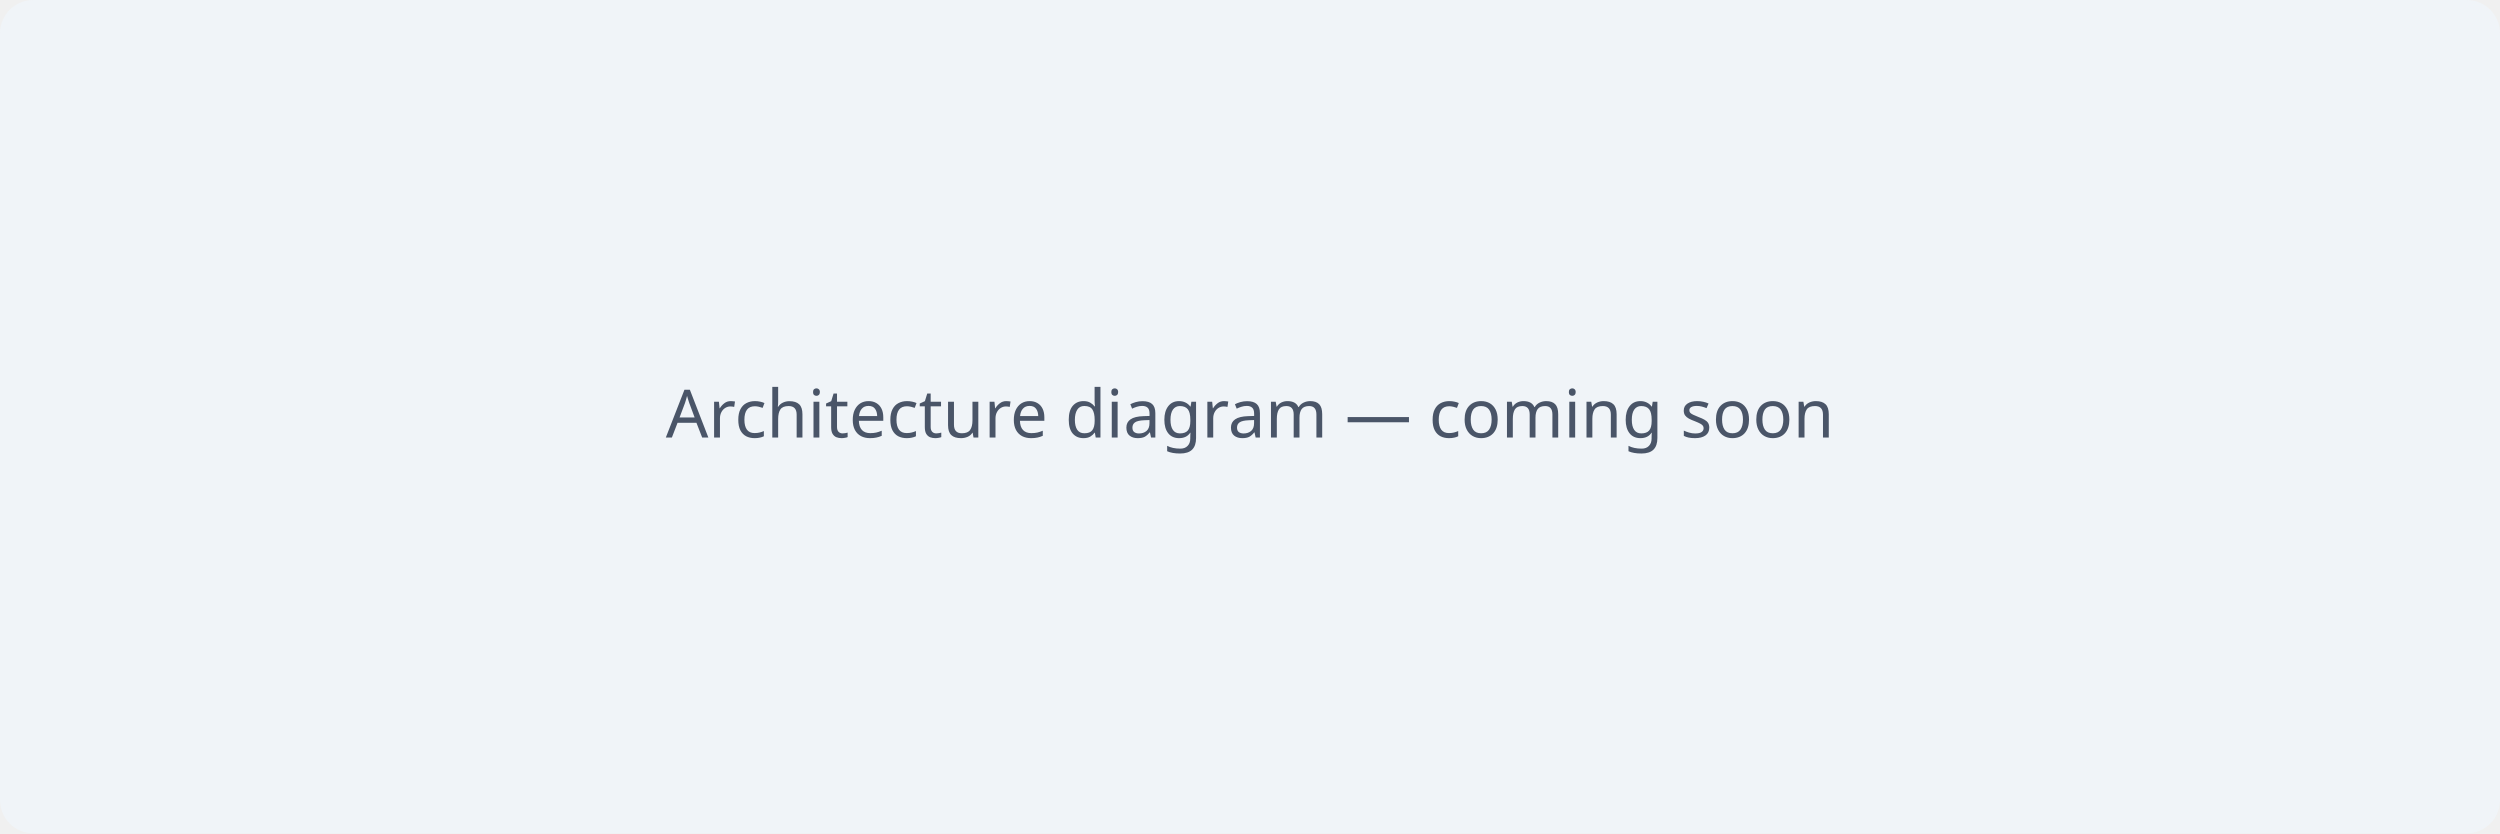
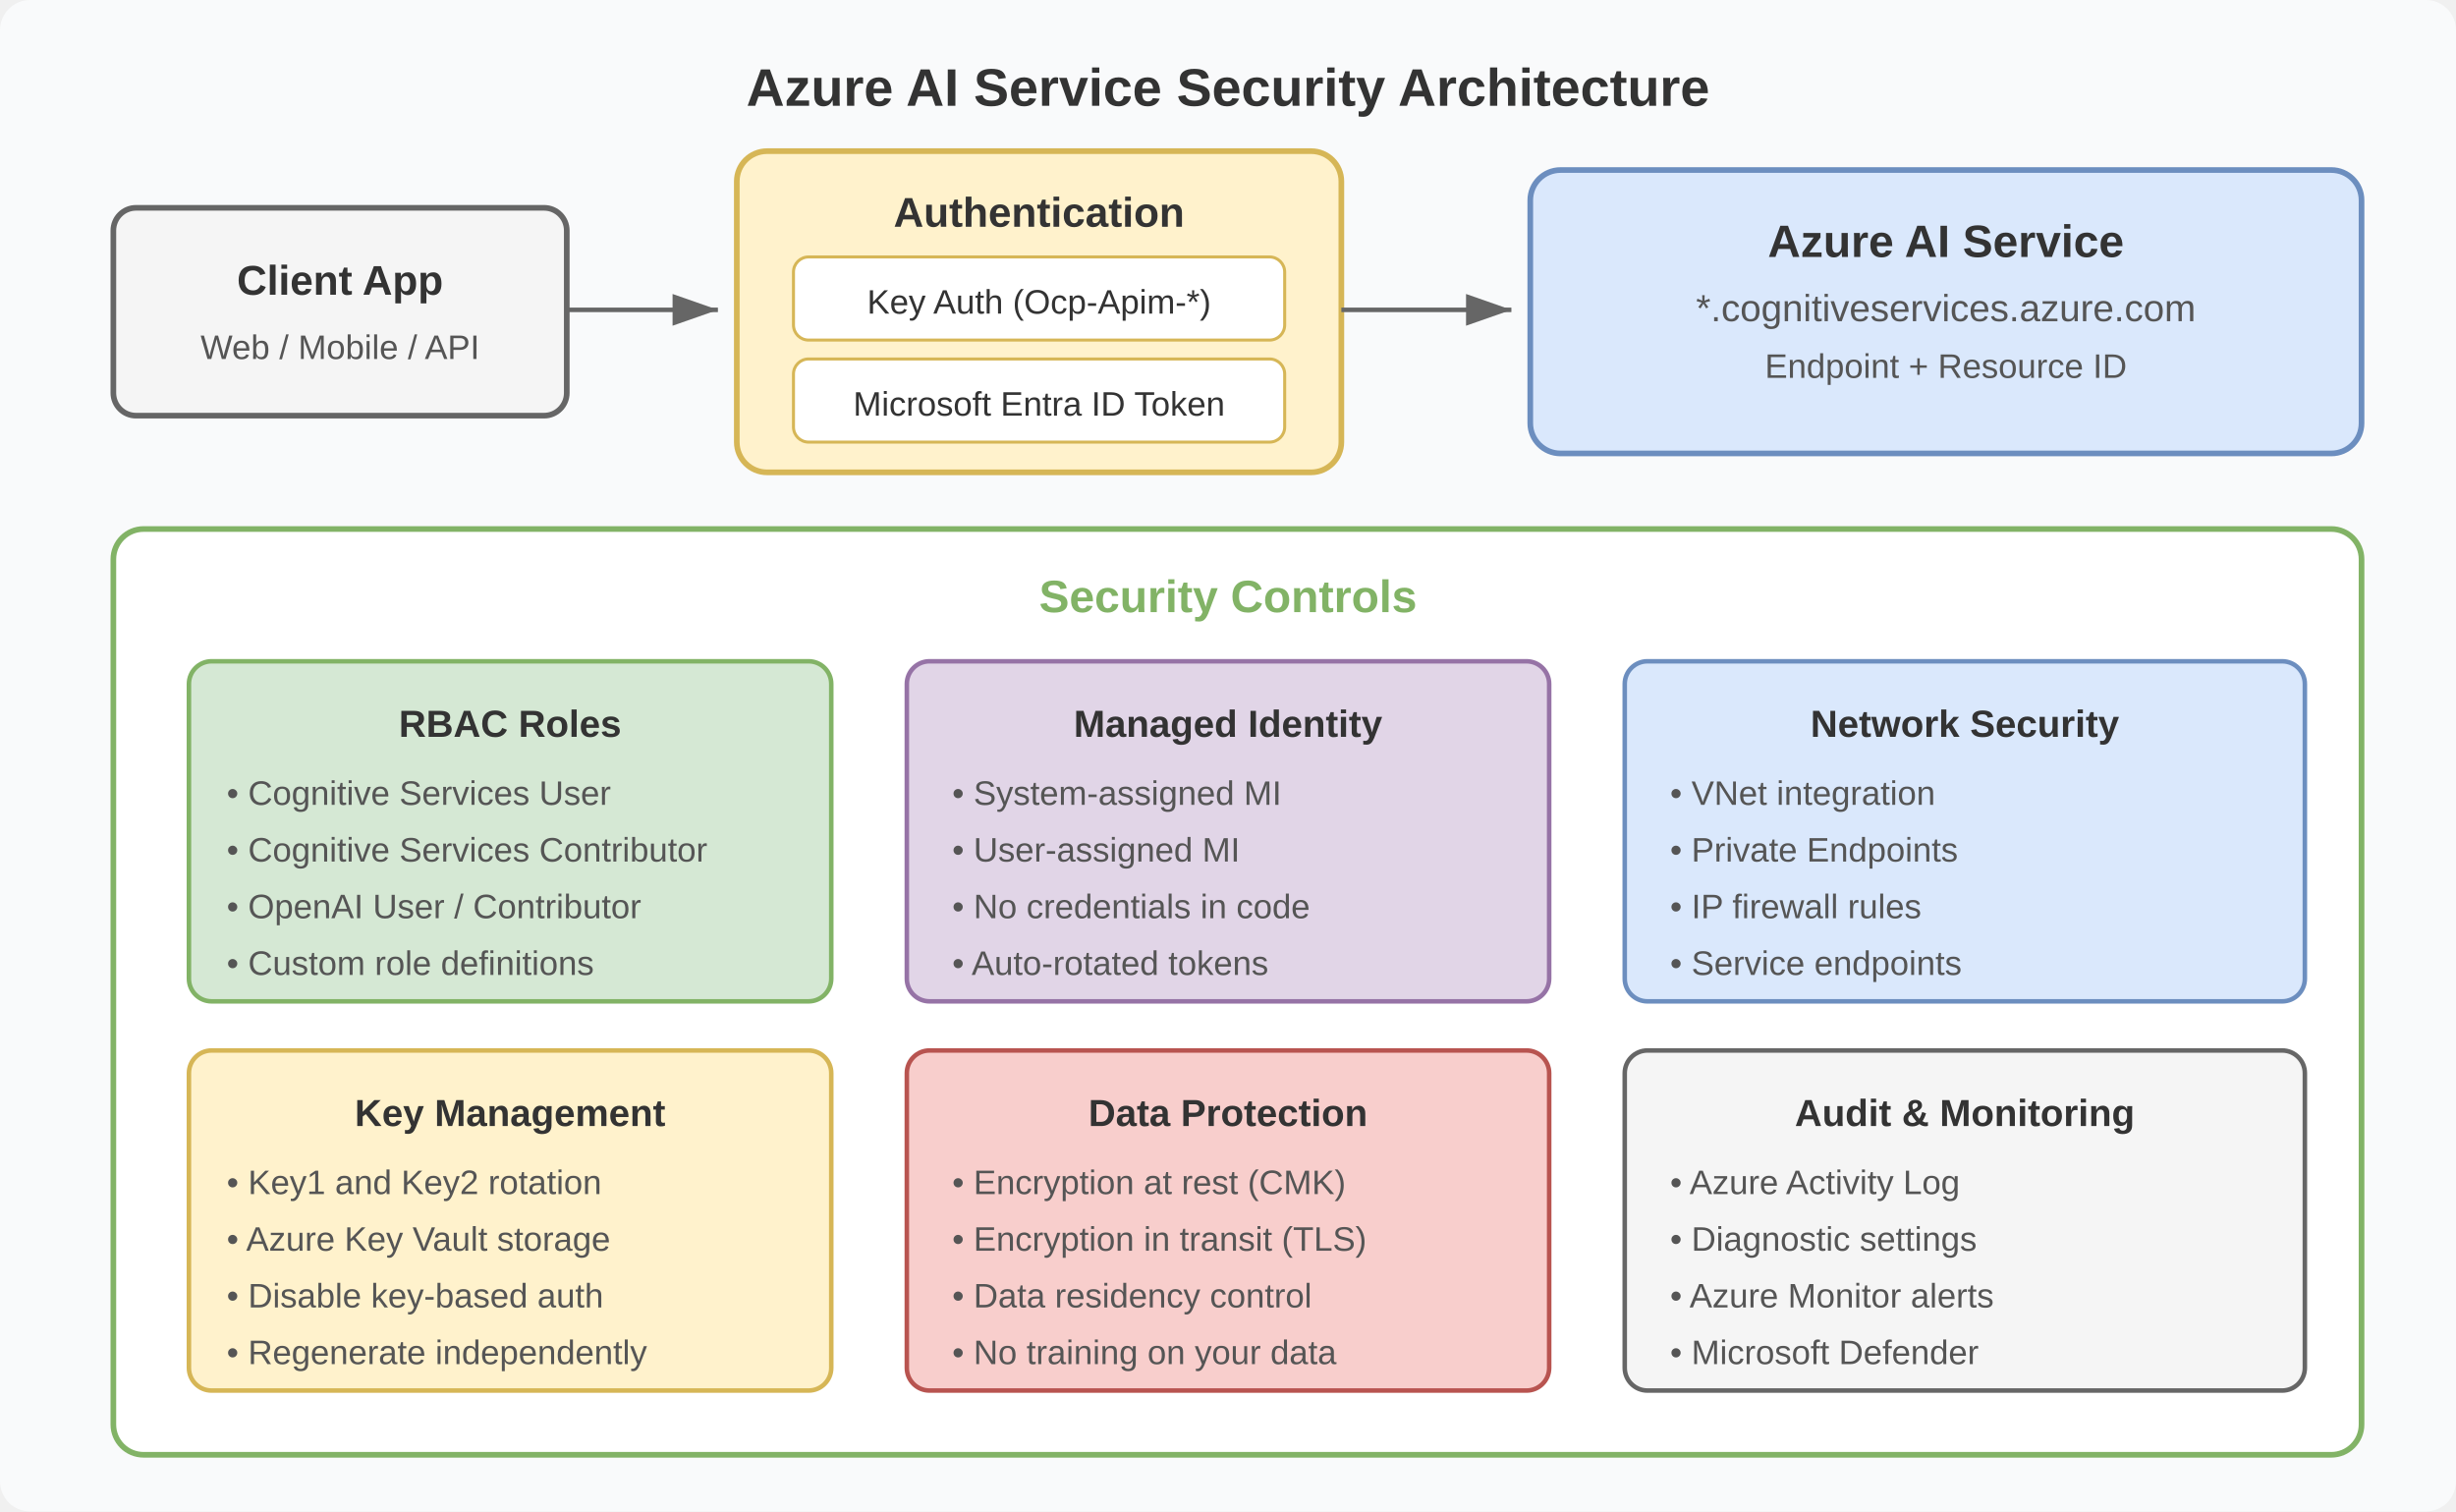
- <svg xmlns="http://www.w3.org/2000/svg" width="600" height="200" viewBox="0 0 600 200">
-   <rect width="600" height="200" fill="#f0f4f8" rx="8" />
-   <text x="300" y="105" text-anchor="middle" font-family="Segoe UI, sans-serif" font-size="16" fill="#4a5568">Architecture diagram — coming soon</text>
+ <svg xmlns="http://www.w3.org/2000/svg" viewBox="0 0 650 400" font-family="Segoe UI, Arial, sans-serif">
+   <defs>
+     <marker id="arrow" markerWidth="10" markerHeight="7" refX="10" refY="3.5" orient="auto">
+       <polygon points="0 0, 10 3.5, 0 7" fill="#666" />
+     </marker>
+   </defs>
+   <rect width="650" height="400" fill="#f9fafb" rx="8" />
+   <text x="325" y="28" text-anchor="middle" font-size="14" font-weight="bold" fill="#333">Azure AI Service Security Architecture</text>
+   <rect x="30" y="55" width="120" height="55" rx="6" fill="#f5f5f5" stroke="#666" stroke-width="1.5" />
+   <text x="90" y="78" text-anchor="middle" font-size="11" font-weight="bold" fill="#333">Client App</text>
+   <text x="90" y="95" text-anchor="middle" font-size="9" fill="#555">Web / Mobile / API</text>
+   <line x1="150" y1="82" x2="190" y2="82" stroke="#666" stroke-width="1.2" marker-end="url(#arrow)" />
+   <rect x="195" y="40" width="160" height="85" rx="8" fill="#fff2cc" stroke="#d6b656" stroke-width="1.5" />
+   <text x="275" y="60" text-anchor="middle" font-size="11" font-weight="bold" fill="#333">Authentication</text>
+   <rect x="210" y="68" width="130" height="22" rx="4" fill="#fff" stroke="#d6b656" stroke-width="0.8" />
+   <text x="275" y="83" text-anchor="middle" font-size="9" fill="#333">Key Auth (Ocp-Apim-*)</text>
+   <rect x="210" y="95" width="130" height="22" rx="4" fill="#fff" stroke="#d6b656" stroke-width="0.8" />
+   <text x="275" y="110" text-anchor="middle" font-size="9" fill="#333">Microsoft Entra ID Token</text>
+   <line x1="355" y1="82" x2="400" y2="82" stroke="#666" stroke-width="1.2" marker-end="url(#arrow)" />
+   <rect x="405" y="45" width="220" height="75" rx="8" fill="#dae8fc" stroke="#6c8ebf" stroke-width="1.5" />
+   <text x="515" y="68" text-anchor="middle" font-size="12" font-weight="bold" fill="#333">Azure AI Service</text>
+   <text x="515" y="85" text-anchor="middle" font-size="10" fill="#555">*.cognitiveservices.azure.com</text>
+   <text x="515" y="100" text-anchor="middle" font-size="9" fill="#555">Endpoint + Resource ID</text>
+   <rect x="30" y="140" width="595" height="245" rx="8" fill="#fff" stroke="#82b366" stroke-width="1.5" />
+   <text x="325" y="162" text-anchor="middle" font-size="12" font-weight="bold" fill="#82b366">Security Controls</text>
+   <rect x="50" y="175" width="170" height="90" rx="6" fill="#d5e8d4" stroke="#82b366" stroke-width="1.2" />
+   <text x="135" y="195" text-anchor="middle" font-size="10" font-weight="bold" fill="#333">RBAC Roles</text>
+   <text x="60" y="213" font-size="9" fill="#555">• Cognitive Services User</text>
+   <text x="60" y="228" font-size="9" fill="#555">• Cognitive Services Contributor</text>
+   <text x="60" y="243" font-size="9" fill="#555">• OpenAI User / Contributor</text>
+   <text x="60" y="258" font-size="9" fill="#555">• Custom role definitions</text>
+   <rect x="240" y="175" width="170" height="90" rx="6" fill="#e1d5e7" stroke="#9673a6" stroke-width="1.2" />
+   <text x="325" y="195" text-anchor="middle" font-size="10" font-weight="bold" fill="#333">Managed Identity</text>
+   <text x="252" y="213" font-size="9" fill="#555">• System-assigned MI</text>
+   <text x="252" y="228" font-size="9" fill="#555">• User-assigned MI</text>
+   <text x="252" y="243" font-size="9" fill="#555">• No credentials in code</text>
+   <text x="252" y="258" font-size="9" fill="#555">• Auto-rotated tokens</text>
+   <rect x="430" y="175" width="180" height="90" rx="6" fill="#dae8fc" stroke="#6c8ebf" stroke-width="1.2" />
+   <text x="520" y="195" text-anchor="middle" font-size="10" font-weight="bold" fill="#333">Network Security</text>
+   <text x="442" y="213" font-size="9" fill="#555">• VNet integration</text>
+   <text x="442" y="228" font-size="9" fill="#555">• Private Endpoints</text>
+   <text x="442" y="243" font-size="9" fill="#555">• IP firewall rules</text>
+   <text x="442" y="258" font-size="9" fill="#555">• Service endpoints</text>
+   <rect x="50" y="278" width="170" height="90" rx="6" fill="#fff2cc" stroke="#d6b656" stroke-width="1.2" />
+   <text x="135" y="298" text-anchor="middle" font-size="10" font-weight="bold" fill="#333">Key Management</text>
+   <text x="60" y="316" font-size="9" fill="#555">• Key1 and Key2 rotation</text>
+   <text x="60" y="331" font-size="9" fill="#555">• Azure Key Vault storage</text>
+   <text x="60" y="346" font-size="9" fill="#555">• Disable key-based auth</text>
+   <text x="60" y="361" font-size="9" fill="#555">• Regenerate independently</text>
+   <rect x="240" y="278" width="170" height="90" rx="6" fill="#f8cecc" stroke="#b85450" stroke-width="1.2" />
+   <text x="325" y="298" text-anchor="middle" font-size="10" font-weight="bold" fill="#333">Data Protection</text>
+   <text x="252" y="316" font-size="9" fill="#555">• Encryption at rest (CMK)</text>
+   <text x="252" y="331" font-size="9" fill="#555">• Encryption in transit (TLS)</text>
+   <text x="252" y="346" font-size="9" fill="#555">• Data residency control</text>
+   <text x="252" y="361" font-size="9" fill="#555">• No training on your data</text>
+   <rect x="430" y="278" width="180" height="90" rx="6" fill="#f5f5f5" stroke="#666" stroke-width="1.2" />
+   <text x="520" y="298" text-anchor="middle" font-size="10" font-weight="bold" fill="#333">Audit &amp; Monitoring</text>
+   <text x="442" y="316" font-size="9" fill="#555">• Azure Activity Log</text>
+   <text x="442" y="331" font-size="9" fill="#555">• Diagnostic settings</text>
+   <text x="442" y="346" font-size="9" fill="#555">• Azure Monitor alerts</text>
+   <text x="442" y="361" font-size="9" fill="#555">• Microsoft Defender</text>
</svg>
